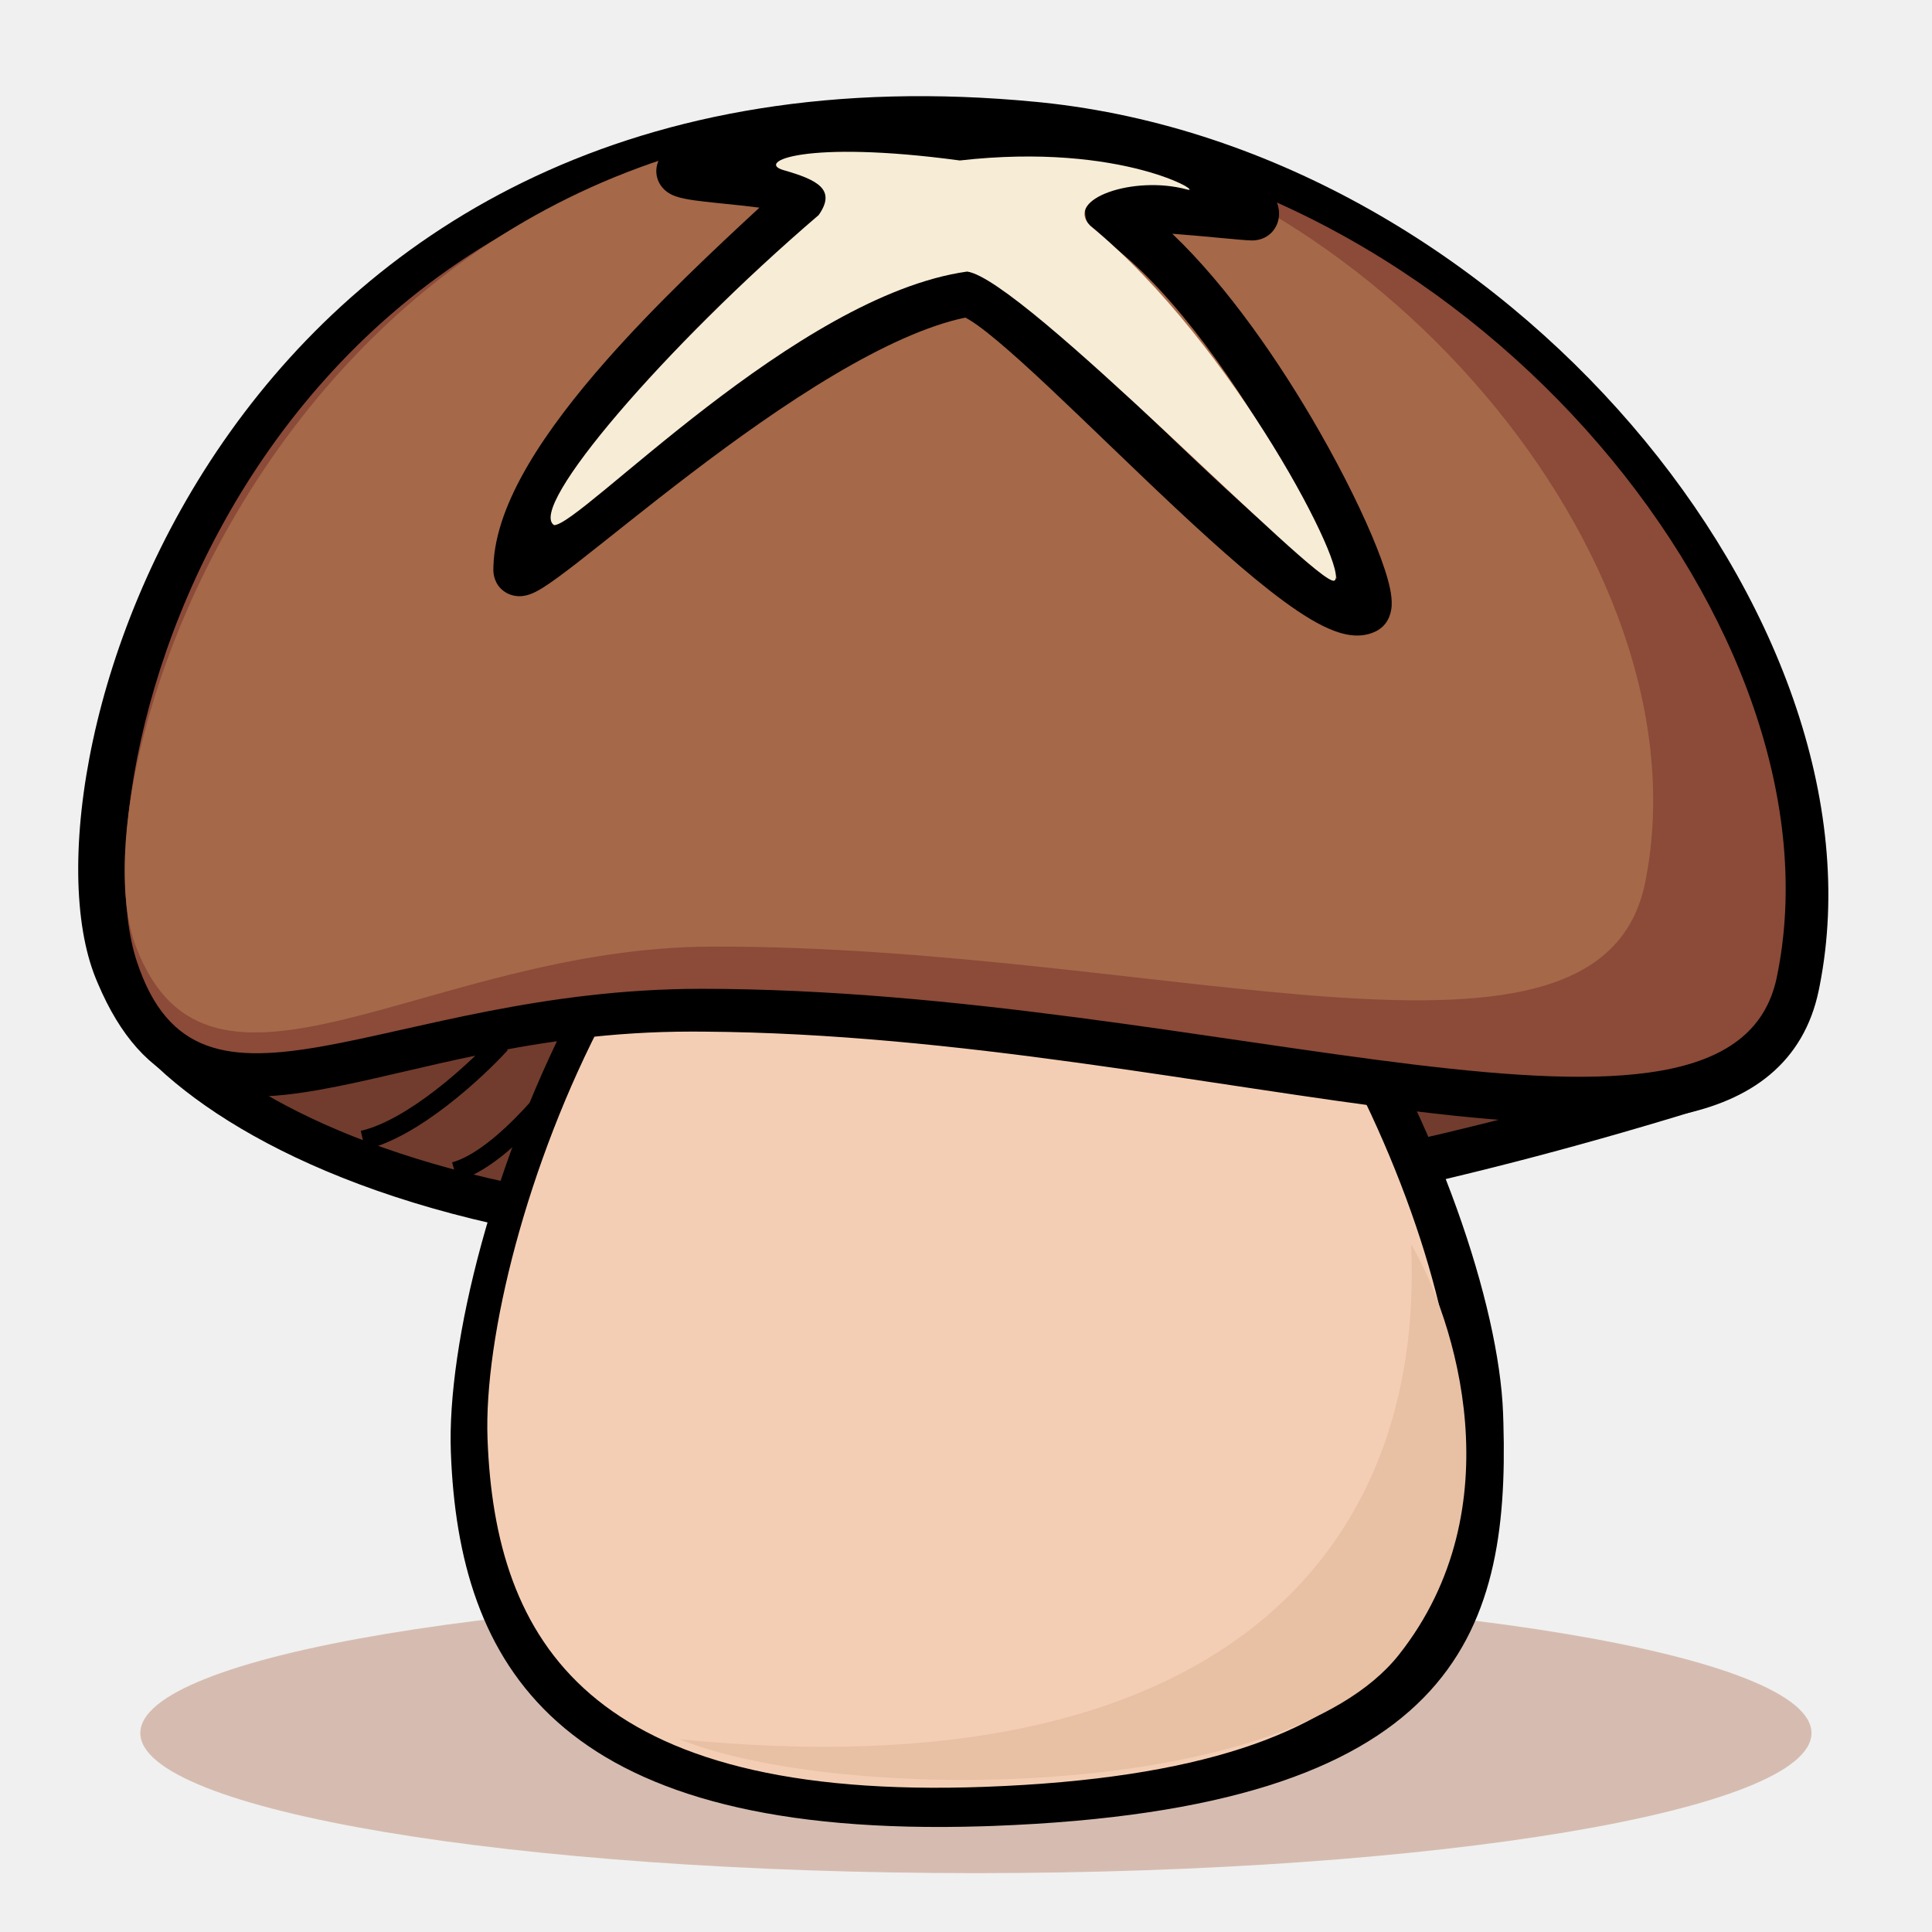
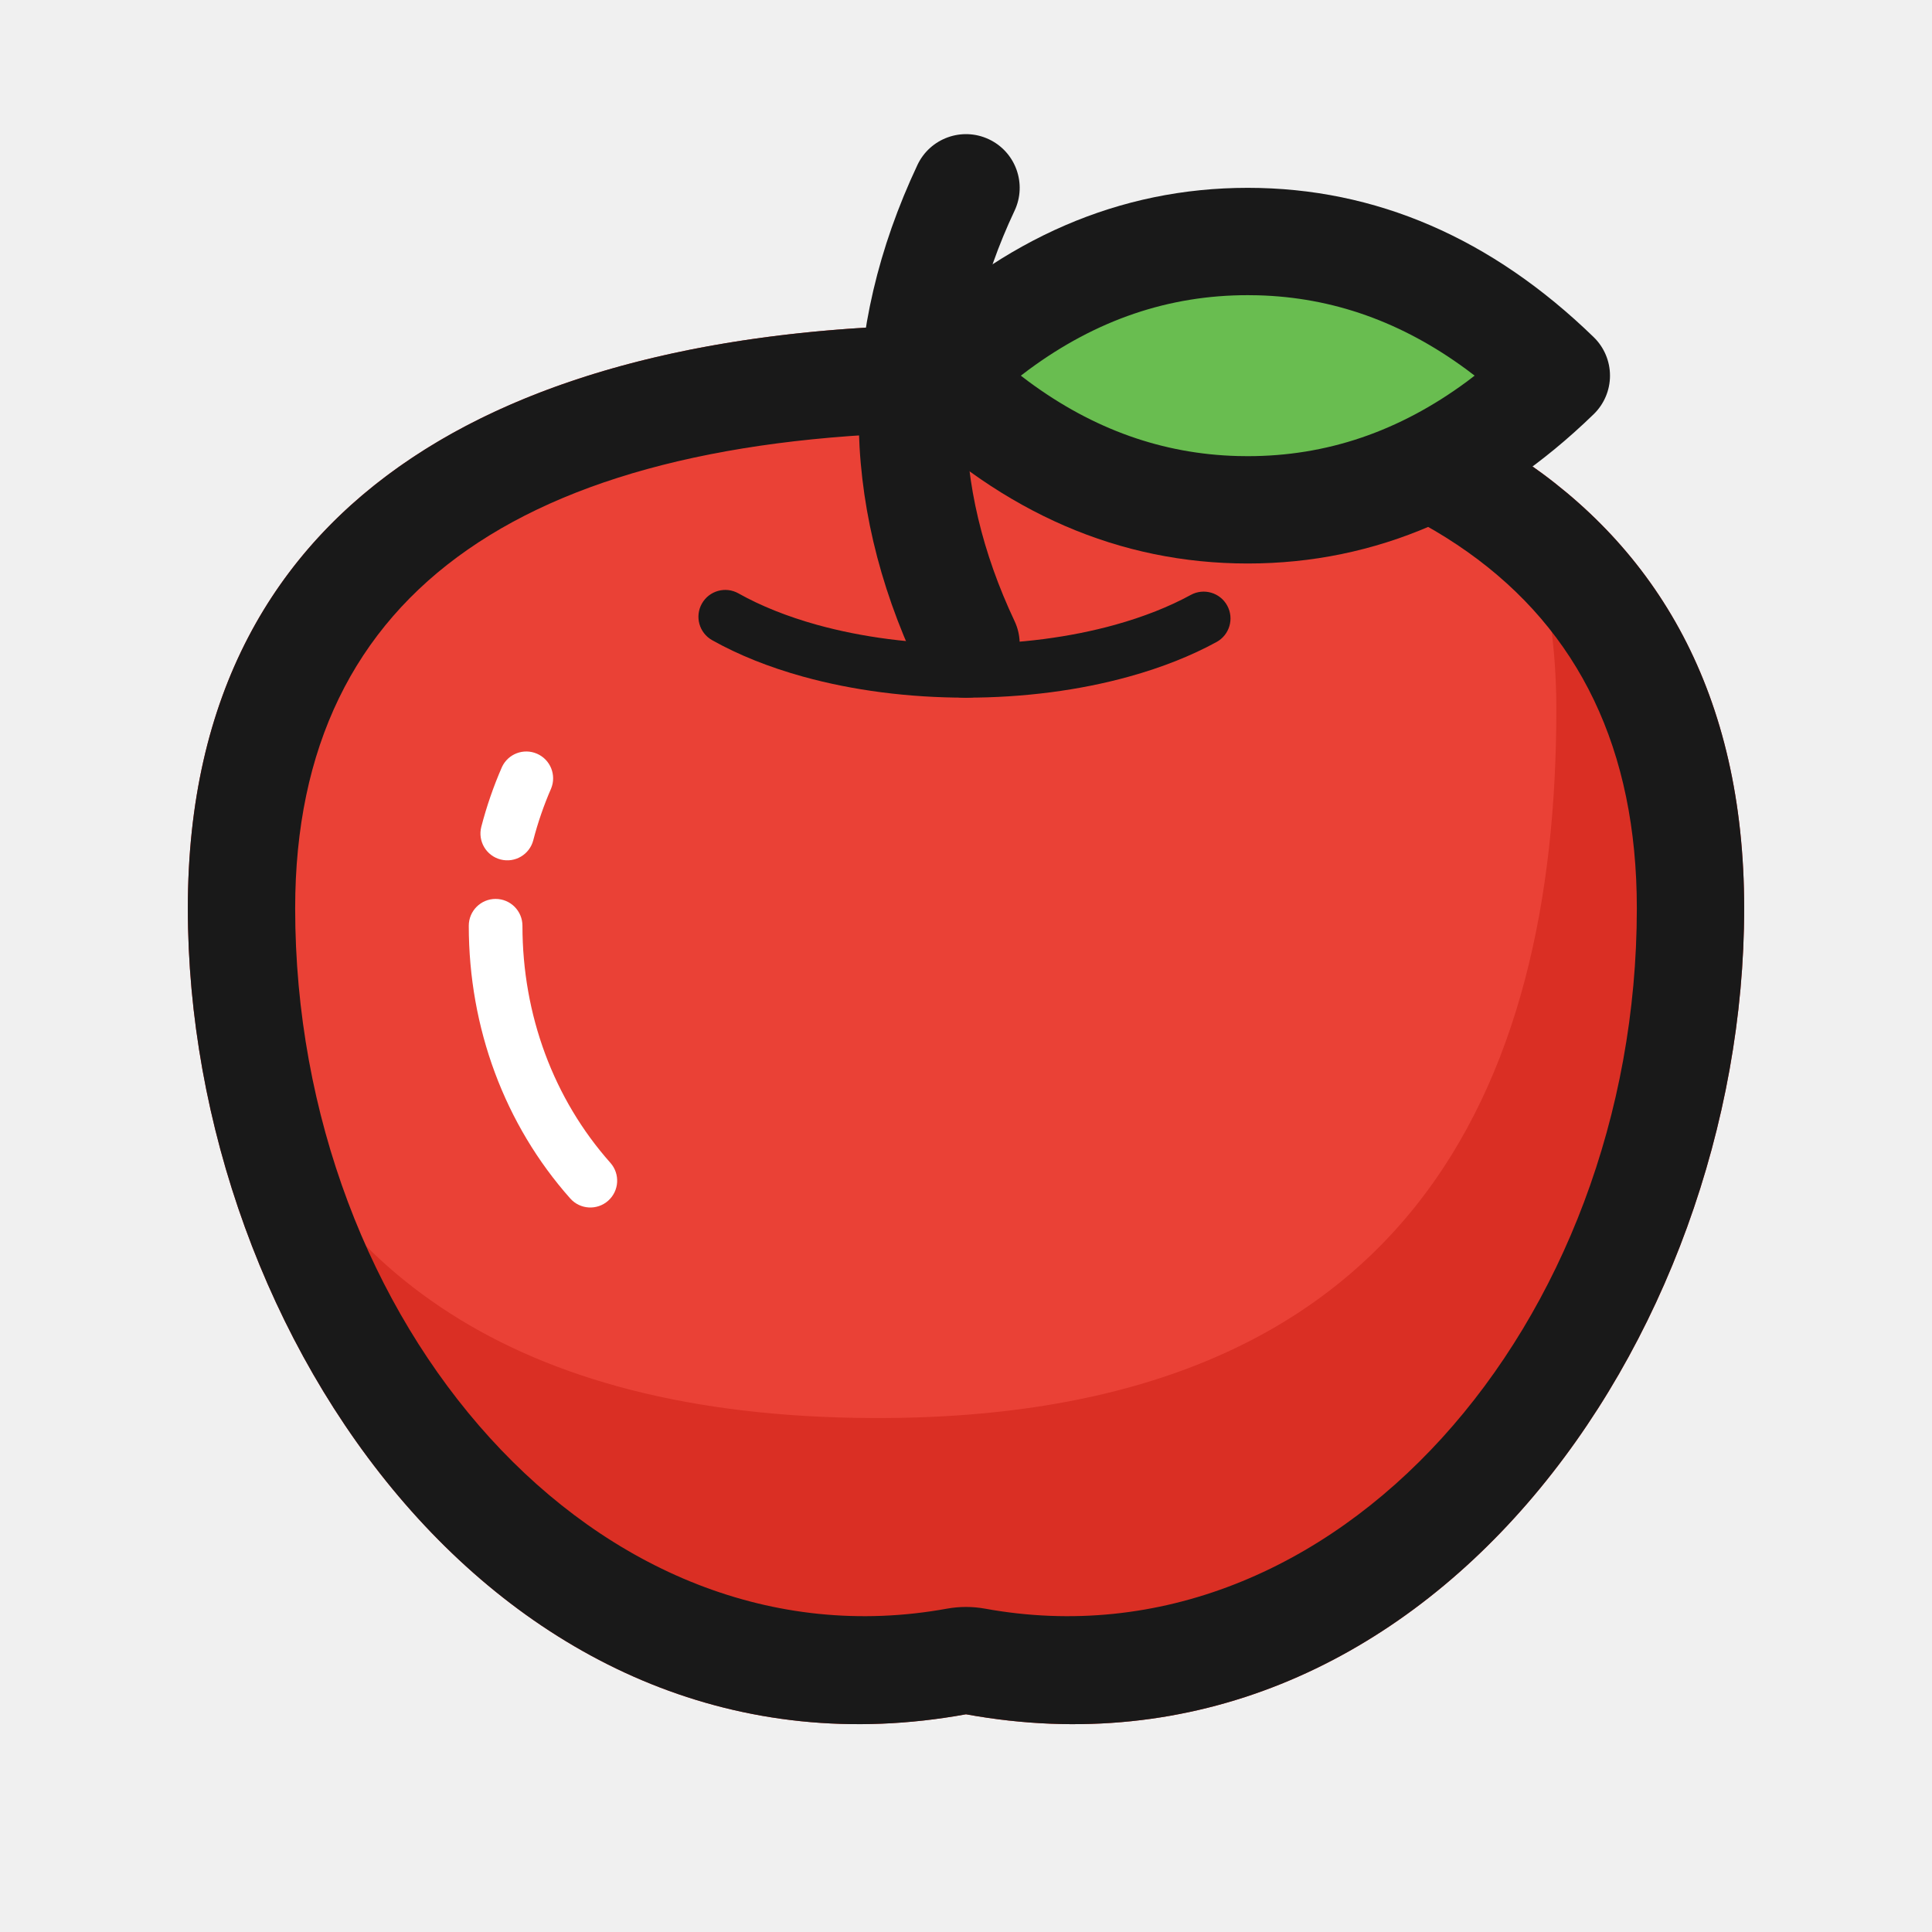
- <svg xmlns="http://www.w3.org/2000/svg" t="1762001433652" class="icon" viewBox="0 0 1024 1024" version="1.1" p-id="3995" width="32" height="32">
-   <path d="M960.123 918.559c0 41.001-198.285 74.24-442.88 74.24-244.598 0-442.88-33.239-442.88-74.24s198.282-74.24 442.88-74.24c244.595 0 442.88 33.239 442.88 74.24z" fill="#D6BCB0" p-id="3996" />
-   <path d="M88.379 533.571c28.792 35.407 103.624 82.406 236.273 100.416 132.237 17.953 320.929 6.892 575.585-72.561l7.624 24.44c-257.341 80.292-449.879 92.058-586.655 73.487-136.364-18.514-218.332-67.387-252.687-109.632l19.86-16.151z" fill="#000000" p-id="3997" />
-   <path d="M92.733 542.118c59.443 69.138 298.826 171.858 780.8 29.632-136.156-41.027-482.939-104.392-780.8-29.632z" fill="#713C2D" p-id="3998" />
-   <path d="M771.075 749.916c-1.915-51.635-32.346-144.079-83.31-223.258-51.763-80.417-117.297-136.01-184.681-133.512-67.313 2.499-127.99 62.682-173.082 146.678-44.38 82.678-67.377 177.147-65.457 228.892 2.012 54.257 15.48 97.339 50.248 126.871 35.474 30.129 98.447 50.775 210.429 46.62l0.95 25.582-5.34 0.179c-221.151 6.787-275.919-81.213-281.633-192.924l-0.238-5.381c-4.273-115.149 99.177-396.012 263.173-402.099l1.917-0.059c163.059-3.901 288.351 266.762 292.608 381.46l0.177 5.384c3.22 112.696-26.038 204.36-270.664 213.44l-0.95-25.582c122.383-4.544 182.418-30.057 212.401-61.711 29.463-31.104 35.551-74.028 33.452-130.58z" fill="#000000" p-id="3999" />
-   <path d="M770.611 743.557c3.976 107.146-20.091 195.021-248.333 203.492-210.501 7.811-259.904-77.335-263.882-184.481-3.976-107.149 90.913-368.445 241.533-374.034 150.62-5.591 266.706 247.875 270.682 355.023z" fill="#F4CEB4" p-id="4000" />
-   <path d="M360.041 921.807c286.72 28.672 395.52-99.84 387.84-262.4 23.468 40.105 55.04 139.776-6.4 217.6s-295.68 79.36-381.44 44.8z" fill="#E8C0A4" p-id="4001" />
-   <path d="M121.887 229.056c76.687-107.571 212.897-195.85 427.558-175.03l2.921 0.292c123.666 12.897 235.878 81.882 312.435 170.924 76.347 88.796 118.986 199.729 99.607 297.51l-0.468 2.307c-3.891 18.647-12.644 33.467-25.841 44.534-12.982 10.888-29.514 17.518-48.115 21.332-36.841 7.557-85.187 4.695-139.438-1.887-108.324-13.14-243.208-41.372-377.692-42.253l-6.405-0.02c-84.316 0-145.969 21.788-197.251 30.876-24.901 4.411-48.504 5.939-69.24-2.565-20.767-8.517-36.26-26.002-48.072-53.793l-1.132-2.721c-11.855-29.14-12.434-75.453-1.441-126.395 11.11-51.479 34.424-109.594 72.573-163.11z m425.088-149.55C341.796 59.607 214.323 143.488 142.733 243.917 106.742 294.4 84.767 349.251 74.34 397.565c-10.542 48.852-8.899 89.162 0.128 111.347l0.975 2.355c10.158 23.908 21.709 34.988 34.227 40.12 13.622 5.586 31.027 5.304 55.06 1.044 46.587-8.253 114.516-31.268 201.718-31.268l6.502 0.02c136.52 0.896 275.412 29.668 380.68 42.437 54.244 6.579 98.862 8.858 131.213 2.222 15.995-3.279 28.114-8.579 36.805-15.867 8.479-7.109 14.426-16.712 17.229-30.147l0.42-2.061c17.313-87.404-20.6-190.577-93.906-275.84-73.098-85.018-179.635-150.042-295.675-162.15l-2.742-0.274z" fill="#000000" p-id="4002" />
-   <path d="M941.714 518.093c37.988-182.075-157.724-422.682-394.309-445.629C136.824 32.64 38.625 406.636 72.517 509.576c33.016 100.28 131.52 14.52 299.256 14.52 269.133 0 545.987 108.8 569.94-6.003z" fill="#8C4A38" p-id="4003" />
-   <path d="M872.049 467.405c34.532-173.466-151.04-382.82-334.349-401.18C161.649 28.557 35.684 406.246 72.051 501.732c38.912 102.159 154.655 0.428 305.08 0 241.354-0.686 471.475 83.433 494.917-34.327z" fill="#A56849" p-id="4004" />
-   <path d="M309.053 557.376c-6.533 10.02-11.274 24.023-24.315 37.891-12.833 13.647-28.073 26.673-42.35 30.669l-2.76-9.859c11.323-3.172 24.886-14.254 37.65-27.825 12.559-13.356 23.578-28.278 29.842-37.883l1.933 7.007z m-39.941-0.76c-6.792 7.45-18.593 18.924-32.113 29.343-13.399 10.327-29.053 20.068-43.479 23.398l-2.304-9.981c12.198-2.813 26.412-11.418 39.529-21.53 12.997-10.017 24.366-21.071 30.802-28.129l7.565 6.899zM431.281 58.452c29.448-1.669 60.119 0.151 80.02 2.604 62.789-7.293 105.393 3.021 131.704 16.256 13.143 6.61 22.426 14.065 27.988 20.598 2.568 3.016 5.228 6.861 6.356 11.072 0.504 1.887 1.359 6.244-0.95 10.816-2.959 5.862-8.637 7.652-12.618 7.652-2.952 0-10.575-0.748-18.537-1.492-7.252-0.681-15.731-1.462-23.913-2.066 29.563 28.145 57.213 68.493 77.75 104.351 13.204 23.055 23.869 44.961 30.538 61.719 3.302 8.294 5.811 15.79 7.071 21.734 0.609 2.872 1.101 6.164 0.919 9.318-0.123 2.099-0.801 9.175-7.383 13.056l-0.658 0.364c-5.304 2.788-10.883 2.734-15.304 1.94-4.462-0.801-8.94-2.557-13.164-4.652-8.463-4.196-18.071-10.852-28.081-18.683-20.132-15.754-44.065-38.021-67.313-60.211-23.48-22.415-46.221-44.713-64.645-61.312-9.219-8.302-16.986-14.838-22.95-19.105-2.936-2.099-5.076-3.392-6.497-4.078-20.244 4.239-44.193 15.35-69.443 30.331-25.892 15.363-52.206 34.222-75.945 52.293-23.954 18.232-44.388 34.952-59.909 47.022-7.48 5.816-14.042 10.724-18.875 13.704-2.079 1.283-5.286 3.146-8.65 3.914-1.441 0.328-5.896 1.196-10.468-1.436-5.386-3.1-6.676-8.317-6.822-11.41l-0.015-0.586v-0.028l0.023-1.705c0.456-17.633 7.921-36.099 18.258-53.77 10.806-18.47 25.541-37.396 41.505-55.519 26.609-30.208 57.531-59.164 81.244-81.08a363.704 363.704 0 0 0-8.799-1.062c-8.689-0.952-18.732-1.836-25.626-2.811-3.261-0.461-7.13-1.101-10.12-2.186a18.706 18.706 0 0 1-3.133-1.454 14.467 14.467 0 0 1-4.639-4.291 13.389 13.389 0 0 1-1.889-11.049 13.952 13.952 0 0 1 4.357-6.886l0.863-0.732c9.032-7.483 21.394-12.16 34.084-15.237 13.376-3.244 28.536-5.043 43.663-5.901z m78.356 28.188c-18.491-2.381-48.44-4.242-76.905-2.627-6.776 0.384-13.386 0.96-19.679 1.756 3.54 0.614 6.866 1.316 9.71 2.15 1.864 0.548 3.866 1.247 5.755 2.166 1.741 0.845 4.291 2.304 6.418 4.774 2.435 2.826 4.436 7.227 3.489 12.49-0.714 3.988-2.857 6.83-4.593 8.596l-0.712 0.691c-24.829 22.996-61.793 56.412-92.636 91.428-15.411 17.492-28.972 35.034-38.618 51.523-3.21 5.486-5.903 10.719-8.077 15.68 14.487-11.364 34.765-27.809 56.934-44.682 24.064-18.319 51.269-37.85 78.385-53.939 26.913-15.972 54.697-29.138 79.788-33.871l1.052-0.166c5.23-0.64 9.917 1.3 12.534 2.542 3.389 1.608 6.968 3.891 10.529 6.438 7.171 5.133 15.798 12.452 25.188 20.908 18.788 16.927 42.117 39.79 65.183 61.811 23.304 22.244 46.4 43.689 65.413 58.568 7.644 5.98 14.285 10.624 19.768 13.796a201.262 201.262 0 0 0-2.729-7.245c-6.124-15.388-16.212-36.193-28.969-58.465-25.416-44.375-59.884-91.884-92.608-114.624l-1.556-1.065c-1.313-0.883-4.273-2.975-6.075-6.569a13.85 13.85 0 0 1-1.26-8.791 13.814 13.814 0 0 1 4.273-7.629c2.872-2.637 6.228-3.53 7.578-3.86a36.045 36.045 0 0 1 5.437-0.84c6.643-0.576 16.463-0.177 26.048 0.461 3.254 0.212 6.587 0.471 9.897 0.737-21.399-9.981-57.667-18.68-113.029-12.452l-2.775 0.323-1.582 0.189-1.577-0.202z" fill="#000000" p-id="4005" />
-   <path d="M415.293 90.173c-14.858-4.244 10.952-16.233 93.44-5.12 86.472-9.833 130.56 18.153 120.32 15.36-28.16-7.68-65.28 5.12-51.2 19.2 76.449 62.861 138.606 185.152 129.28 188.163-9.324 3.008-165.12-160-194.56-163.84-90.88 12.8-204.698 134.4-218.88 134.4-14.556-9.103 58.88-94.72 140.219-164.344 9.541-13.576-0.699-18.696-18.619-23.816z" fill="#F7ECD5" p-id="4006" />
+ <svg xmlns="http://www.w3.org/2000/svg" t="1775965523913" class="icon" viewBox="0 0 1024 1024" version="1.1" p-id="2305" width="1024" height="1024">
+   <path d="M512 908.615c243.058 44.188 412.444-199.396 412.444-427.179C924.444 253.653 739.783 172.089 512 172.089S99.556 253.653 99.556 481.422s169.387 471.367 412.444 427.179z" fill="#DA2F24" p-id="2306" />
+   <path d="M462.222 751.588c284.402 1.28 362.667-175.317 362.667-375.609 0-33.906-4.651-64.114-13.34-90.923C768 248.889 649.956 199.111 483.556 199.111c-189.625 0-308.153 71.111-355.556 213.333-13.611 59.392-13.668 107.065-0.185 143.019 42.98 114.532 141.056 195.257 334.407 196.124z" fill="#EA4136" p-id="2307" />
+   <path d="M512 172.089c227.783 0 412.444 81.564 412.444 309.333 0 227.797-169.387 471.381-412.444 427.193C268.942 952.804 99.556 709.22 99.556 481.422c0-225.508 180.978-307.698 405.618-309.305L512 172.089z m0 56.889c-230.215 0-355.556 82.062-355.556 252.444 0 220.075 160.284 404.864 345.372 371.214a56.889 56.889 0 0 1 20.366 0C707.257 886.286 867.556 701.497 867.556 481.436c0-168.676-122.852-250.795-348.686-252.416L512 228.978z" fill="#191919" p-id="2308" />
+   <path d="M262.684 476.444a14.222 14.222 0 0 1 14.222 14.222c0 47.275 16.498 91.762 46.62 125.668a14.222 14.222 0 1 1-21.276 18.887C267.463 596.053 248.462 544.839 248.462 490.667a14.222 14.222 0 0 1 14.222-14.222z m3.342-69.86a14.222 14.222 0 0 1 26.069 11.364 183.438 183.438 0 0 0-9.444 27.378 14.222 14.222 0 0 1-27.548-7.111c2.802-10.809 6.443-21.376 10.923-31.63z" fill="#FFFFFF" p-id="2309" />
+   <path d="M372.011 319.929a14.222 14.222 0 0 1 19.371-5.433c11.804 6.642 25.927 12.302 41.756 16.697C456.96 337.778 483.94 341.333 512 341.333c28.132 0 55.168-3.556 79.033-10.183 15.104-4.21 28.672-9.572 40.107-15.829a14.222 14.222 0 1 1 13.653 24.96c-13.44 7.339-29.013 13.511-46.137 18.261-26.396 7.353-55.993 11.236-86.656 11.236-30.578 0-60.117-3.868-86.471-11.179-17.948-4.978-34.204-11.492-48.085-19.3a14.222 14.222 0 0 1-5.433-19.371z" fill="#191919" p-id="2310" />
+   <path d="M486.258 87.438a28.444 28.444 0 1 1 51.484 24.235c-34.318 72.917-34.318 144.64 0 217.543a28.444 28.444 0 1 1-51.484 24.235c-41.529-88.263-41.529-177.749 0-266.012z" fill="#191919" p-id="2311" />
+   <path d="M661.333 270.222c60.217 0 114.745-23.708 163.556-71.111-48.811-47.403-103.339-71.111-163.556-71.111s-114.745 23.708-163.556 71.111c48.811 47.403 103.339 71.111 163.556 71.111z" fill="#69BD50" p-id="2312" />
+   <path d="M661.333 99.556c-67.883 0-129.422 26.752-183.367 79.147a28.444 28.444 0 0 0 0 40.818C531.911 271.915 593.451 298.667 661.333 298.667c67.883 0 129.422-26.752 183.367-79.147a28.444 28.444 0 0 0 0-40.818C790.756 126.308 729.216 99.556 661.333 99.556z m0 56.889l5.419 0.071c39.609 1.081 76.331 14.08 110.706 39.452l4.124 3.129-4.124 3.157C741.518 228.779 703.019 241.778 661.333 241.778l-5.419-0.071c-39.609-1.081-76.331-14.08-110.706-39.452L541.07 199.111l4.124-3.129C581.163 169.429 619.662 156.444 661.333 156.444z" fill="#191919" p-id="2313" />
</svg>
